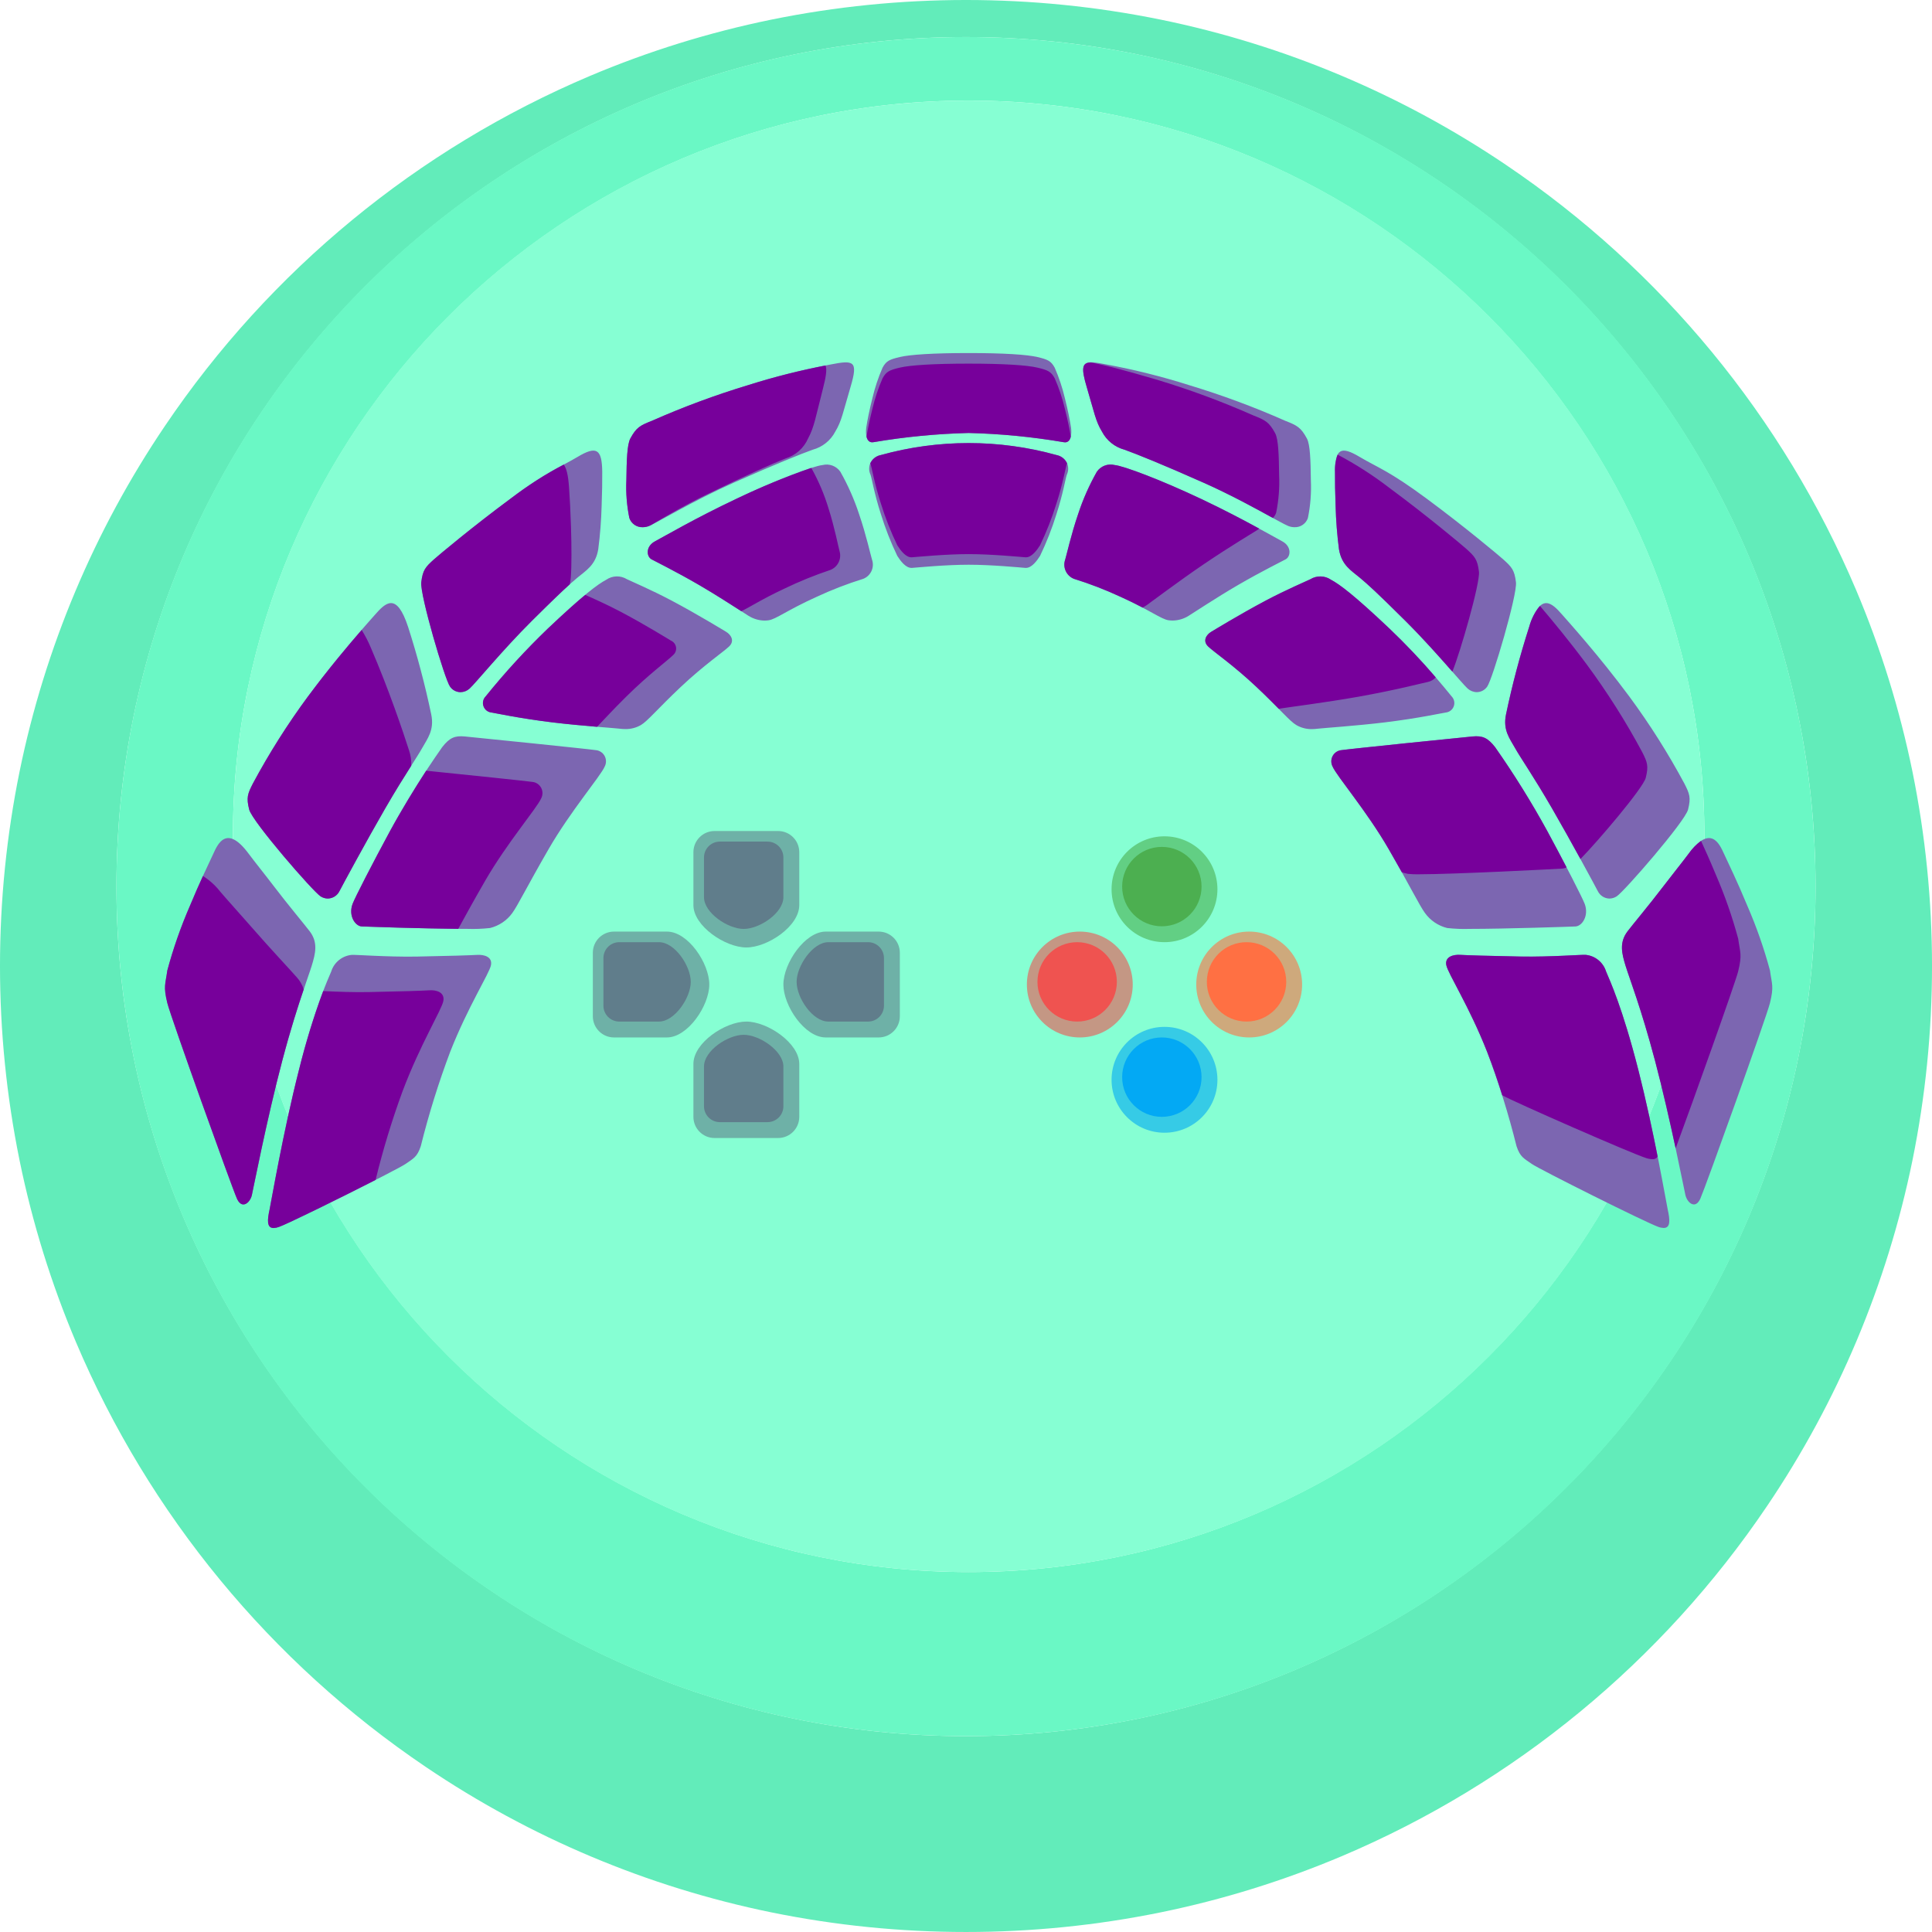
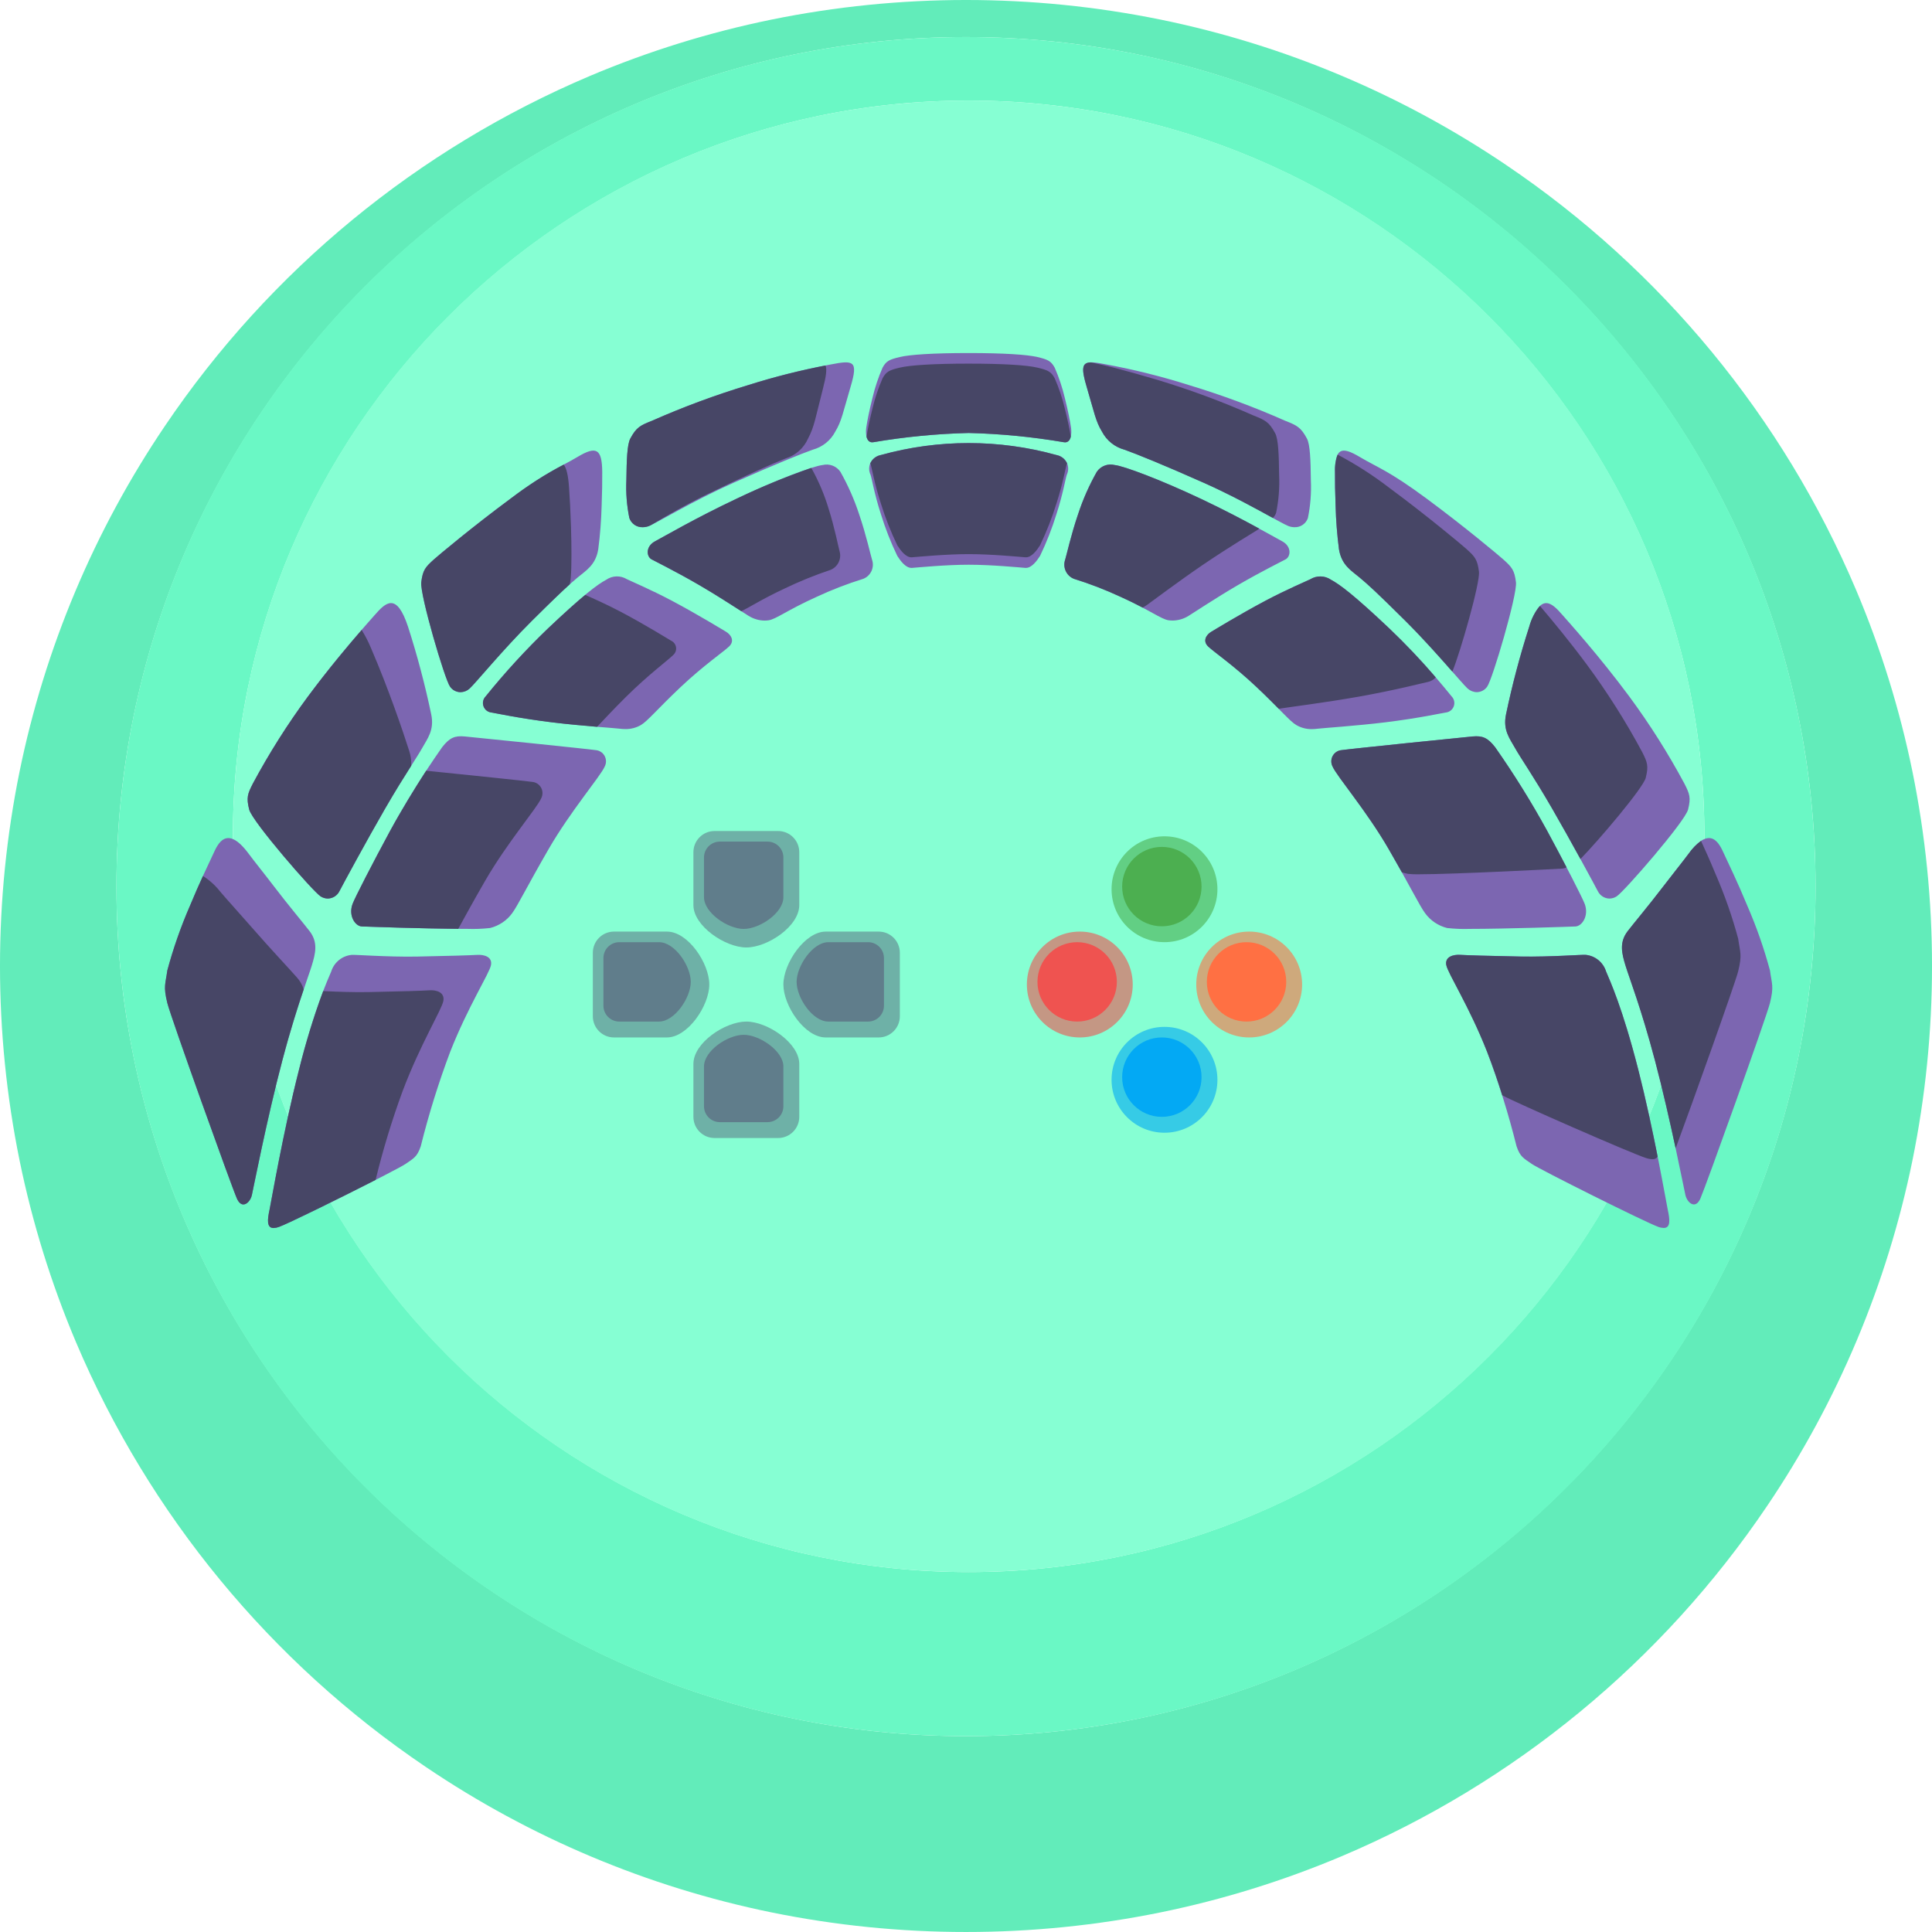
<svg xmlns="http://www.w3.org/2000/svg" width="365.001" height="364.999" viewBox="0 0 365.001 364.999">
  <g id="light-3d-bulb" transform="translate(8968.001 1118.999)">
    <path id="Path_269" data-name="Path 269" d="M7428.5,1792a183.849,183.849,0,0,1-36.78-3.708,181.506,181.506,0,0,1-65.258-27.461,183.037,183.037,0,0,1-66.122-80.295,181.551,181.551,0,0,1-10.634-34.257,184.265,184.265,0,0,1,0-73.56,181.487,181.487,0,0,1,27.46-65.257,183.031,183.031,0,0,1,80.3-66.12,181.567,181.567,0,0,1,34.257-10.634,184.278,184.278,0,0,1,73.56,0,181.493,181.493,0,0,1,65.257,27.46,183.026,183.026,0,0,1,66.121,80.294,181.592,181.592,0,0,1,10.634,34.257,184.289,184.289,0,0,1,0,73.56,181.511,181.511,0,0,1-27.46,65.257,183.042,183.042,0,0,1-80.294,66.121,181.585,181.585,0,0,1-34.257,10.634A183.841,183.841,0,0,1,7428.5,1792Zm0-358c-88.5,0-160.5,72-160.5,160.5s72,160.5,160.5,160.5,160.5-72,160.5-160.5S7517,1434,7428.5,1434Z" transform="translate(-16214 -2546)" fill="#62ecba" />
    <path id="Path_270" data-name="Path 270" d="M7406.5,1748a161.681,161.681,0,0,1-32.347-3.261,159.617,159.617,0,0,1-57.391-24.15,160.959,160.959,0,0,1-58.149-70.615,159.69,159.69,0,0,1-9.352-30.127,162.067,162.067,0,0,1,0-64.693,159.632,159.632,0,0,1,24.149-57.391,160.966,160.966,0,0,1,70.615-58.15,159.689,159.689,0,0,1,30.128-9.352,162.066,162.066,0,0,1,64.692,0,159.615,159.615,0,0,1,57.391,24.15,160.962,160.962,0,0,1,58.15,70.615,159.723,159.723,0,0,1,9.352,30.128,162.067,162.067,0,0,1,0,64.693,159.623,159.623,0,0,1-24.15,57.391,160.975,160.975,0,0,1-70.615,58.15,159.676,159.676,0,0,1-30.128,9.352A161.667,161.667,0,0,1,7406.5,1748Zm.5-309c-76.645,0-139,62.355-139,139s62.355,139,139,139,139-62.355,139-139S7483.645,1439,7407,1439Z" transform="translate(-16192 -2539)" fill="#6af8c5" />
    <path id="Path_271" data-name="Path 271" d="M139,0A139,139,0,1,1,0,139,139,139,0,0,1,139,0Z" transform="translate(-8924 -1100)" fill="#86ffd3" />
    <g id="Group_150" data-name="Group 150" transform="translate(0.5 -497)">
      <path id="Path_209" data-name="Path 209" d="M5,0H15c4.006,0,8,6,8,10s-4.058,10-8,10H5a4,4,0,0,1-4-4V4A4,4,0,0,1,5,0Z" transform="translate(-8857.5 -446)" fill="#6eb1a7" />
      <path id="Path_210" data-name="Path 210" d="M4,0h7.5c3,0,6,4.5,6,7.5s-3.044,7.5-6,7.5H4a3,3,0,0,1-3-3V3A3,3,0,0,1,4,0Z" transform="translate(-8855.5 -444)" fill="#607d8b" />
      <path id="Path_209-2" data-name="Path 209" d="M5,0H15c4.006,0,8,6,8,10s-4.058,10-8,10H5a4,4,0,0,1-4-4V4A4,4,0,0,1,5,0Z" transform="translate(-8817.5 -466) rotate(90)" fill="#6eb1a7" />
      <path id="Path_210-2" data-name="Path 210" d="M4,0h7.5c3,0,6,4.5,6,7.5s-3.044,7.5-6,7.5H4a3,3,0,0,1-3-3V3A3,3,0,0,1,4,0Z" transform="translate(-8820.5 -464) rotate(90)" fill="#607d8b" />
      <path id="Path_209-3" data-name="Path 209" d="M5,0H15c4.006,0,8,6,8,10s-4.058,10-8,10H5a4,4,0,0,1-4-4V4A4,4,0,0,1,5,0Z" transform="translate(-8797.5 -426) rotate(180)" fill="#6eb1a7" />
      <path id="Path_210-3" data-name="Path 210" d="M4,0h7.5c3,0,6,4.5,6,7.5s-3.044,7.5-6,7.5H4a3,3,0,0,1-3-3V3A3,3,0,0,1,4,0Z" transform="translate(-8800.5 -429) rotate(180)" fill="#607d8b" />
      <path id="Path_209-4" data-name="Path 209" d="M5,0H15c4.006,0,8,6,8,10s-4.058,10-8,10H5a4,4,0,0,1-4-4V4A4,4,0,0,1,5,0Z" transform="translate(-8837.5 -406) rotate(-90)" fill="#6eb1a7" />
      <path id="Path_210-4" data-name="Path 210" d="M4,0h7.5c3,0,6,4.5,6,7.5s-3.044,7.5-6,7.5H4a3,3,0,0,1-3-3V3A3,3,0,0,1,4,0Z" transform="translate(-8835.5 -409) rotate(-90)" fill="#607d8b" />
      <path id="Path_258" data-name="Path 258" d="M10,0A10,10,0,1,1,0,10,10,10,0,0,1,10,0Z" transform="translate(-8742.5 -446)" fill="#cea97c" />
      <path id="Path_256" data-name="Path 256" d="M10,0A10,10,0,1,1,0,10,10,10,0,0,1,10,0Z" transform="translate(-8758.5 -428)" fill="#36cbe6" />
      <path id="Path_262" data-name="Path 262" d="M10,0A10,10,0,1,1,0,10,10,10,0,0,1,10,0Z" transform="translate(-8758.5 -464)" fill="#62cf84" />
      <path id="Path_259" data-name="Path 259" d="M10,0A10,10,0,1,1,0,10,10,10,0,0,1,10,0Z" transform="translate(-8774.5 -446)" fill="#c49784" />
      <path id="Path_263" data-name="Path 263" d="M7.5,0A7.5,7.5,0,1,1,0,7.5,7.5,7.5,0,0,1,7.5,0Z" transform="translate(-8756.5 -462)" fill="#4caf50" />
      <path id="Path_260" data-name="Path 260" d="M7.5,0A7.5,7.5,0,1,1,0,7.5,7.5,7.5,0,0,1,7.5,0Z" transform="translate(-8740.5 -444)" fill="#ff7043" />
      <path id="Path_257" data-name="Path 257" d="M7.5,0A7.5,7.5,0,1,1,0,7.5,7.5,7.5,0,0,1,7.5,0Z" transform="translate(-8756.5 -426)" fill="#03a9f4" />
      <path id="Path_261" data-name="Path 261" d="M7.5,0A7.5,7.5,0,1,1,0,7.5,7.5,7.5,0,0,1,7.5,0Z" transform="translate(-8772.5 -444)" fill="#ef5350" />
      <path id="Path_265" data-name="Path 265" d="M299.294,165.088c-2.395-.845-22.471-10.874-23.916-11.9s-2.183-1.267-2.871-3.345a161.017,161.017,0,0,0-5.554-17.824c-3.38-8.607-7.417-14.814-7.712-16.393s1.313-2.012,2.614-1.933,5.427.209,11.412.32c2.831.052,5.822-.051,8.157-.155,2.118-.094,3.7-.189,4.13-.166a4.5,4.5,0,0,1,3.869,3.134c.755,1.809,3.091,6.82,6.092,18.575s5.29,25.193,5.556,26.4c.422,1.923.569,3.49-.755,3.491A3.155,3.155,0,0,1,299.294,165.088ZM36.929,161.809c.266-1.21,2.557-14.649,5.557-26.4s5.336-16.766,6.091-18.575a4.5,4.5,0,0,1,3.869-3.134c.432-.023,2.012.071,4.129.166,2.335.1,5.326.207,8.158.155,5.984-.112,10.112-.241,11.412-.32s2.908.354,2.613,1.933-4.331,7.786-7.712,16.393a161.225,161.225,0,0,0-5.554,17.824c-.687,2.078-1.426,2.324-2.87,3.345s-21.521,11.051-23.916,11.9a3.155,3.155,0,0,1-1.021.212C36.361,165.3,36.507,163.732,36.929,161.809Zm267.5-2.661c-.194-.768-2.8-14.258-5.794-25.6-2.576-9.743-4.82-15.484-5.527-17.794s-1.236-4.394.385-6.516c1.039-1.363,4.024-4.912,6.69-8.41,1.778-2.332,3.723-4.736,4.833-6.234,4.183-5.647,5.859-1.809,6.683,0s2.416,5,4.446,9.905a87.553,87.553,0,0,1,4.242,12.142c.357,2.62.778,2.976,0,6.159-.632,2.59-12.191,34.8-13.142,36.927-.36.808-.8,1.12-1.23,1.12C305.316,160.849,304.649,160.012,304.431,159.148Zm-273.677.581C29.8,157.6,18.244,125.393,17.612,122.8c-.778-3.182-.357-3.539,0-6.159A87.553,87.553,0,0,1,21.854,104.5c2.03-4.9,3.622-8.1,4.446-9.905s2.5-5.647,6.682,0c1.11,1.5,3.055,3.9,4.832,6.233,2.667,3.5,5.65,7.048,6.691,8.41,1.621,2.122,1.092,4.207.385,6.516s-2.951,8.05-5.527,17.794c-3,11.34-5.6,24.83-5.794,25.6-.218.864-.885,1.7-1.586,1.7C31.555,160.849,31.114,160.537,30.754,159.729Zm228.661-51.1a7.347,7.347,0,0,1-4.194-2.825c-1.1-1.517-2.714-4.9-6.881-12.109S238.563,79.977,237.76,78.13a2.127,2.127,0,0,1,1.722-3.114c.973-.167,22.93-2.421,24.742-2.58s2.819.2,4.247,2.039a168.848,168.848,0,0,1,9.859,15.854c3.365,6.217,6.629,12.584,7.061,13.746.827,2.227-.489,4.2-1.754,4.257-.951.045-13.206.459-19.949.459A29.328,29.328,0,0,1,259.415,108.627Zm-205.052-.3c-1.265-.059-2.58-2.03-1.753-4.257.431-1.162,3.7-7.529,7.061-13.745a168.615,168.615,0,0,1,9.858-15.855c1.428-1.843,2.435-2.2,4.247-2.04s23.77,2.414,24.742,2.581a2.127,2.127,0,0,1,1.723,3.114c-.8,1.847-6.412,8.352-10.579,15.564s-5.784,10.591-6.881,12.109a7.349,7.349,0,0,1-4.195,2.825,29.326,29.326,0,0,1-4.272.163C67.569,108.791,55.315,108.377,54.363,108.332Zm233.5-6.673c-.638-1.236-5.087-9.473-8.643-15.622s-5.965-9.568-6.974-11.38-2.343-3.4-1.728-6.374a163.556,163.556,0,0,1,4.372-16.535c2.176-6.611,4.216-4.645,6.311-2.244,1.071,1.228,6.846,7.6,12.607,15.373a135.847,135.847,0,0,1,10.419,16.471c.988,1.947,1.259,2.632.689,4.9s-12.071,15.5-13.488,16.4a2.556,2.556,0,0,1-1.369.417A2.5,2.5,0,0,1,287.866,101.66Zm-241.3.986c-1.417-.893-12.919-14.132-13.488-16.4s-.3-2.953.689-4.9a136.089,136.089,0,0,1,10.42-16.472c5.76-7.769,11.535-14.145,12.606-15.372,2.1-2.4,4.135-4.368,6.311,2.244a163.37,163.37,0,0,1,4.373,16.535c.614,2.972-.72,4.562-1.729,6.374s-3.417,5.229-6.973,11.379-8,14.387-8.643,15.623a2.5,2.5,0,0,1-2.2,1.4A2.556,2.556,0,0,1,46.568,102.645Zm56.44-31.681c-.715-.1-7.309-.533-12.712-1.2-6.33-.775-10.837-1.772-11.462-1.855a1.8,1.8,0,0,1-1.067-3.063,137.834,137.834,0,0,1,11.77-12.829c6.683-6.324,9.394-8.331,11.008-9.189a3.576,3.576,0,0,1,3.908-.094c.65.322,4.568,1.987,8.4,4.017,4.986,2.642,9.94,5.683,10.331,5.914.9.529,1.682,1.714.564,2.775s-4.78,3.543-9.149,7.663-6.253,6.454-7.52,7.185a5.666,5.666,0,0,1-2.914.755A8.451,8.451,0,0,1,103.008,70.964Zm127.915-.671c-1.265-.732-3.149-3.065-7.519-7.185s-8.033-6.6-9.15-7.663-.333-2.245.565-2.775c.391-.23,5.344-3.271,10.331-5.915,3.83-2.029,7.748-3.694,8.4-4.017a3.578,3.578,0,0,1,3.908.095c1.614.858,4.324,2.865,11.008,9.189a138.012,138.012,0,0,1,11.77,12.828,1.8,1.8,0,0,1-1.067,3.064c-.626.083-5.133,1.08-11.463,1.855-5.4.662-12,1.1-12.711,1.2a8.472,8.472,0,0,1-1.154.084A5.673,5.673,0,0,1,230.923,70.293Zm32.36-6.9c-1.039-.925-6.292-7.353-11.757-12.78s-7.068-6.872-8.658-8.2-3.406-2.336-3.9-5.331a79.958,79.958,0,0,1-.641-8.226c-.092-2.475-.129-4.643-.113-6.388.041-4.438,1.15-4.932,4.652-2.849s5.468,2.567,12.63,7.859,13.72,10.792,14.512,11.507c1.62,1.463,2.119,2.007,2.4,4.326s-4.44,18.385-5.443,19.726A2.42,2.42,0,0,1,265,64.067,2.607,2.607,0,0,1,263.283,63.392Zm-192.25-.358c-1-1.341-5.723-17.407-5.443-19.726s.779-2.863,2.4-4.326c.792-.715,7.351-6.214,14.512-11.507s9.129-5.775,12.63-7.859,4.611-1.589,4.651,2.849c.016,1.744-.021,3.911-.113,6.387a79.958,79.958,0,0,1-.641,8.226c-.492,2.994-2.307,4-3.9,5.331s-3.193,2.775-8.658,8.2S75.755,62.467,74.716,63.392A2.607,2.607,0,0,1,73,64.067,2.42,2.42,0,0,1,71.033,63.034Zm56.4-13.379c-.583-.345-5.206-3.416-9.292-5.794-4.566-2.658-8.594-4.621-9.074-4.9-.962-.562-1.1-2.441.683-3.392s7.655-4.381,15.268-7.983,14.624-6.244,16.387-6.425a3.152,3.152,0,0,1,3.37,1.274,44.081,44.081,0,0,1,3.539,8.02c1.317,3.829,2.215,7.892,2.436,8.568a2.882,2.882,0,0,1-1.633,3.628,70.441,70.441,0,0,0-8.81,3.4c-5.592,2.525-7.7,4.246-9.105,4.44a5.7,5.7,0,0,1-.77.053A5.776,5.776,0,0,1,127.438,49.655Zm79.355.832c-1.409-.193-3.514-1.913-9.105-4.439a70.6,70.6,0,0,0-8.81-3.4,2.883,2.883,0,0,1-1.633-3.628c.221-.676,1.12-4.738,2.435-8.569a44.054,44.054,0,0,1,3.54-8.018,3.151,3.151,0,0,1,3.37-1.275c1.763.18,8.774,2.824,16.387,6.425s13.484,7.033,15.268,7.983,1.645,2.831.683,3.392c-.48.28-4.508,2.243-9.074,4.9-4.086,2.378-8.708,5.45-9.292,5.794a5.77,5.77,0,0,1-3,.886A5.675,5.675,0,0,1,206.793,50.486ZM155.517,38.321a57.2,57.2,0,0,1-3.1-7.9c-1.264-3.913-1.684-6.669-1.955-7.437a2.618,2.618,0,0,1,1.955-3.716,61.981,61.981,0,0,1,33.175,0,2.616,2.616,0,0,1,1.955,3.714c-.271.768-.691,3.524-1.955,7.437a57.2,57.2,0,0,1-3.1,7.9c-.6.94-1.575,2.272-2.666,2.272-.033,0-.068,0-.1,0-1.134-.086-6.384-.6-10.716-.6s-9.581.516-10.714.6c-.034,0-.067,0-.1,0C157.092,40.593,156.117,39.262,155.517,38.321ZM229.4,32.682c-1.418-.548-8.26-4.731-15.928-8.148s-12.889-5.517-15.029-6.275a6.776,6.776,0,0,1-4.258-3.423c-1.2-1.967-1.454-3.629-2.9-8.492s-.616-5.046,3.785-4.181a130.377,130.377,0,0,1,15.582,3.9,157.974,157.974,0,0,1,18.175,6.74c2.219.874,2.937,1.232,4.08,3.344.608,1.126.7,4.118.747,7.873a28.933,28.933,0,0,1-.563,7.154,2.565,2.565,0,0,1-2.522,1.729A3.257,3.257,0,0,1,229.4,32.682ZM104.9,31.172a28.857,28.857,0,0,1-.564-7.153c.046-3.757.139-6.748.748-7.873,1.142-2.113,1.859-2.47,4.08-3.344a157.9,157.9,0,0,1,18.175-6.74,130.625,130.625,0,0,1,15.581-3.9c4.4-.866,5.227-.683,3.785,4.181s-1.7,6.526-2.9,8.492a6.778,6.778,0,0,1-4.258,3.423c-2.141.758-7.361,2.858-15.029,6.276s-14.511,7.6-15.929,8.148a3.256,3.256,0,0,1-1.17.22A2.566,2.566,0,0,1,104.9,31.172Zm82.056-14.329A125.43,125.43,0,0,0,169,15.1v0a125.561,125.561,0,0,0-17.959,1.738c-1.391.264-1.557-1.544-1.382-2.762s.577-3.249,1.165-5.58a33.778,33.778,0,0,1,1.91-5.728c.7-1.3,1.332-1.557,3.264-2.018S162.335,0,169,0s11.072.294,13,.756,2.56.716,3.264,2.018a33.861,33.861,0,0,1,1.91,5.728c.589,2.331.987,4.361,1.165,5.58.164,1.137.03,2.788-1.122,2.788A1.364,1.364,0,0,1,186.959,16.844Z" transform="translate(-8954.5 -555.3)" fill="#7c66b1" />
-       <path id="Path_264" data-name="Path 264" d="M36.929,161.809c.265-1.21,2.556-14.649,5.556-26.4a134.482,134.482,0,0,1,4.574-14.869l.518.024c2.335.108,5.325.216,8.157.162,5.984-.116,10.111-.251,11.411-.334s2.908.369,2.614,2.013-4.332,8.108-7.712,17.072a155.27,155.27,0,0,0-5.089,16.739c-6.56,3.352-16.6,8.293-18.252,8.875a3.151,3.151,0,0,1-1.021.212C36.36,165.3,36.507,163.732,36.929,161.809Zm-6.176-2.08C29.8,157.6,18.243,125.393,17.611,122.8c-.777-3.182-.357-3.54,0-6.159A87.553,87.553,0,0,1,21.853,104.5c.932-2.251,1.772-4.142,2.488-5.7a12.673,12.673,0,0,1,3.243,2.928c1.4,1.655,3.845,4.323,6.088,6.9,3.365,3.868,7.1,7.818,8.412,9.325a5.985,5.985,0,0,1,1.294,2.265c-1.046,3.088-2.471,7.49-4.016,13.332-3,11.34-5.6,24.83-5.794,25.6-.218.864-.884,1.7-1.585,1.7C31.555,160.849,31.114,160.538,30.753,159.729ZM297,152.088c-2.706-.839-25.246-10.723-27.194-11.871-.791-2.544-1.747-5.369-2.856-8.195-3.382-8.607-7.418-14.814-7.713-16.393s1.313-2.012,2.615-1.933,5.427.209,11.41.32c2.831.052,5.822-.051,8.158-.155,2.119-.094,3.7-.189,4.13-.166a4.5,4.5,0,0,1,3.869,3.134c.756,1.809,3.091,6.82,6.091,18.574,1.427,5.589,2.693,11.559,3.657,16.413a1.059,1.059,0,0,1-1,.482A4.034,4.034,0,0,1,297,152.088Zm1.633-18.538c-2.576-9.743-4.821-15.484-5.528-17.794s-1.236-4.394.384-6.516c1.04-1.363,4.024-4.912,6.691-8.41,1.778-2.332,3.723-4.736,4.832-6.234a10.135,10.135,0,0,1,2.351-2.43c.775,1.675,1.717,3.771,2.778,6.336a87.552,87.552,0,0,1,4.242,12.141c.357,2.62.778,2.976,0,6.159-.523,2.144-8.531,24.574-11.815,33.45C301.525,145.376,300.13,139.2,298.638,133.55ZM54.363,108.332c-1.265-.059-2.581-2.03-1.754-4.257.432-1.162,3.7-7.529,7.061-13.745,2.052-3.79,4.735-8.167,6.841-11.424,7.029.714,19.286,1.985,20.007,2.109a2.128,2.128,0,0,1,1.722,3.114c-.8,1.848-6.412,8.352-10.579,15.564-2.426,4.2-3.989,7.1-5.087,9.09C65.657,108.726,55.238,108.374,54.363,108.332Zm-7.795-5.687c-1.417-.893-12.919-14.132-13.488-16.4s-.3-2.953.689-4.9A135.823,135.823,0,0,1,44.188,64.877c3.839-5.176,7.682-9.734,10.139-12.562a23.033,23.033,0,0,1,1.757,3.412c3.365,7.8,6.1,15.908,7.2,19.363a7.671,7.671,0,0,1,.407,2.885c-1.235,1.939-2.889,4.556-4.916,8.06-3.556,6.15-8,14.387-8.643,15.623a2.505,2.505,0,0,1-2.2,1.4A2.56,2.56,0,0,1,46.568,102.645Zm205.416-4.254q-.593-.126-1.144-.3c-.714-1.279-1.54-2.739-2.5-4.4-4.167-7.212-9.775-13.717-10.579-15.564a2.127,2.127,0,0,1,1.722-3.114c.972-.167,22.93-2.421,24.742-2.58s2.819.2,4.247,2.039a168.5,168.5,0,0,1,9.858,15.854c1.275,2.356,2.537,4.734,3.634,6.842a2.156,2.156,0,0,1-.824.231c-1.312.082-20.461,1.075-27.063,1.075A14.534,14.534,0,0,1,251.984,98.391Zm27.239-12.353c-3.556-6.15-5.965-9.568-6.974-11.38s-2.342-3.4-1.729-6.374a163.368,163.368,0,0,1,4.373-16.535,9.777,9.777,0,0,1,2.042-3.968c2.408,2.819,5.644,6.738,8.875,11.1A135.723,135.723,0,0,1,296.23,75.349c.989,1.947,1.26,2.632.69,4.9-.489,1.945-9.03,11.973-12.337,15.34C282.956,92.626,280.981,89.077,279.223,86.037ZM90.3,69.769c-6.33-.775-10.837-1.772-11.462-1.855a1.8,1.8,0,0,1-1.067-3.063A137.756,137.756,0,0,1,89.536,52.023c3.1-2.934,5.347-4.939,7.025-6.332,1.446.637,4.111,1.818,6.723,3.2,4.584,2.42,9.123,5.231,9.482,5.444a1.629,1.629,0,0,1,.434,2.7c-1.085,1.08-4.6,3.64-8.844,7.833-2.635,2.6-4.345,4.5-5.554,5.745C96.326,70.4,93.146,70.118,90.3,69.769Zm133.109-6.661c-4.371-4.119-8.034-6.6-9.151-7.663s-.333-2.245.564-2.775c.392-.23,5.345-3.271,10.333-5.915,3.829-2.029,7.747-3.694,8.4-4.017a3.58,3.58,0,0,1,3.909.095c1.614.858,4.324,2.865,11.007,9.189a123.144,123.144,0,0,1,8.772,9.247,2.635,2.635,0,0,1-1.456.86c-.717.133-5.912,1.512-13.162,2.8-6.189,1.1-13.712,2.048-14.533,2.2-.168.032-.336.061-.5.085C226.51,66.126,225.158,64.76,223.405,63.108ZM71.033,63.034c-1-1.341-5.723-17.407-5.443-19.726s.779-2.863,2.4-4.326c.792-.715,7.351-6.214,14.512-11.507a68.488,68.488,0,0,1,10-6.4c.545.714.844,2.093,1,4.264.149,2.044.276,4.58.37,7.473.115,3.562.135,7.48-.035,9.586a8.8,8.8,0,0,1-.2,1.3c-1.364,1.223-3.3,3.069-7.169,6.914-5.464,5.427-10.718,11.855-11.757,12.78A2.6,2.6,0,0,1,73,64.066,2.417,2.417,0,0,1,71.033,63.034ZM251.526,50.612c-5.465-5.427-7.067-6.872-8.657-8.2s-3.406-2.336-3.9-5.331a80.214,80.214,0,0,1-.641-8.226c-.092-2.475-.13-4.643-.113-6.388a7.865,7.865,0,0,1,.495-3.272,68.544,68.544,0,0,1,9.787,6.283c7.16,5.293,13.72,10.792,14.512,11.506,1.62,1.463,2.12,2.007,2.4,4.326.251,2.081-3.523,15.23-5.027,18.878C258.116,57.606,254.86,53.924,251.526,50.612Zm-133.38-6.752c-4.566-2.658-8.594-4.621-9.074-4.9-.962-.562-1.1-2.441.683-3.392s7.655-4.381,15.268-7.983a132.1,132.1,0,0,1,14.218-5.872c.039.045.077.092.116.14a38.327,38.327,0,0,1,3.176,7.519c1.152,3.6,1.89,7.445,2.083,8.081a2.919,2.919,0,0,1-1.716,3.514,74.951,74.951,0,0,0-8.708,3.538c-4.492,2.108-6.729,3.632-8.15,4.257C124.239,47.6,121.056,45.554,118.146,43.861Zm79.542,2.187a70.483,70.483,0,0,0-8.811-3.4,2.884,2.884,0,0,1-1.633-3.628c.221-.676,1.12-4.738,2.436-8.569a44.142,44.142,0,0,1,3.539-8.018,3.153,3.153,0,0,1,3.37-1.275c1.762.18,8.773,2.824,16.386,6.425,4.352,2.058,8.134,4.062,10.909,5.577a1.759,1.759,0,0,1-.268.225c-.546.372-5.092,3.046-10.291,6.575-4.649,3.156-9.953,7.164-10.619,7.621q-.412.283-.826.514C200.75,47.5,199.379,46.811,197.688,46.048Zm-17.973-7.459c-1.134-.086-6.384-.6-10.715-.6s-9.582.516-10.714.6-2.15-1.3-2.768-2.267a57.328,57.328,0,0,1-3.1-7.9c-1.264-3.913-1.684-6.669-1.954-7.438-.017-.049-.033-.1-.049-.148a2.854,2.854,0,0,1,2-1.568,61.981,61.981,0,0,1,33.175,0,2.857,2.857,0,0,1,2.005,1.566c-.015.049-.032.1-.049.148-.272.769-.692,3.524-1.956,7.438a57.2,57.2,0,0,1-3.1,7.9c-.6.941-1.574,2.272-2.665,2.272C179.782,38.593,179.749,38.591,179.715,38.588ZM104.9,31.172a28.876,28.876,0,0,1-.563-7.153c.046-3.757.139-6.748.747-7.874,1.143-2.112,1.86-2.47,4.08-3.344A158.314,158.314,0,0,1,127.34,6.062a130.3,130.3,0,0,1,14.62-3.71c.3.74.1,2.092-.483,4.357-1.394,5.4-1.634,7.252-2.813,9.43a6.794,6.794,0,0,1-4.228,3.77c-2.134.823-7.339,3.111-14.979,6.841-3.926,1.916-7.631,4.059-10.5,5.772-.144.069-.266.123-.362.16a3.256,3.256,0,0,1-1.17.22A2.567,2.567,0,0,1,104.9,31.172Zm108.572-6.638c-7.668-3.416-12.888-5.517-15.029-6.275a6.774,6.774,0,0,1-4.257-3.423c-1.2-1.967-1.455-3.629-2.9-8.492-1.021-3.447-.9-4.543.817-4.581,2.783.571,5.564,1.25,12.55,3.3a157.928,157.928,0,0,1,18.174,6.74c2.22.874,2.938,1.232,4.081,3.344.608,1.126.7,4.118.747,7.873a28.933,28.933,0,0,1-.563,7.154,2.522,2.522,0,0,1-.612.986C223.477,29.51,218.665,26.846,213.475,24.534Zm-26.517-7.691A125.4,125.4,0,0,0,169,15.1v0a125.592,125.592,0,0,0-17.959,1.738c-.778.148-1.173-.355-1.338-1.039.194-1.237.577-3.14,1.122-5.3a33.837,33.837,0,0,1,1.911-5.728c.7-1.3,1.331-1.557,3.263-2.018S162.334,2,169,2s11.072.294,13,.756,2.559.716,3.263,2.018a33.776,33.776,0,0,1,1.91,5.728c.547,2.163.93,4.066,1.124,5.3-.147.6-.471,1.066-1.08,1.066A1.373,1.373,0,0,1,186.958,16.844Z" transform="translate(-8954.5 -555.3)" fill="#77009b" />
+       <path id="Path_264" data-name="Path 264" d="M36.929,161.809c.265-1.21,2.556-14.649,5.556-26.4a134.482,134.482,0,0,1,4.574-14.869l.518.024c2.335.108,5.325.216,8.157.162,5.984-.116,10.111-.251,11.411-.334s2.908.369,2.614,2.013-4.332,8.108-7.712,17.072a155.27,155.27,0,0,0-5.089,16.739c-6.56,3.352-16.6,8.293-18.252,8.875a3.151,3.151,0,0,1-1.021.212C36.36,165.3,36.507,163.732,36.929,161.809Zm-6.176-2.08C29.8,157.6,18.243,125.393,17.611,122.8c-.777-3.182-.357-3.54,0-6.159A87.553,87.553,0,0,1,21.853,104.5c.932-2.251,1.772-4.142,2.488-5.7a12.673,12.673,0,0,1,3.243,2.928c1.4,1.655,3.845,4.323,6.088,6.9,3.365,3.868,7.1,7.818,8.412,9.325a5.985,5.985,0,0,1,1.294,2.265c-1.046,3.088-2.471,7.49-4.016,13.332-3,11.34-5.6,24.83-5.794,25.6-.218.864-.884,1.7-1.585,1.7C31.555,160.849,31.114,160.538,30.753,159.729ZM297,152.088c-2.706-.839-25.246-10.723-27.194-11.871-.791-2.544-1.747-5.369-2.856-8.195-3.382-8.607-7.418-14.814-7.713-16.393s1.313-2.012,2.615-1.933,5.427.209,11.41.32c2.831.052,5.822-.051,8.158-.155,2.119-.094,3.7-.189,4.13-.166a4.5,4.5,0,0,1,3.869,3.134c.756,1.809,3.091,6.82,6.091,18.574,1.427,5.589,2.693,11.559,3.657,16.413a1.059,1.059,0,0,1-1,.482A4.034,4.034,0,0,1,297,152.088Zm1.633-18.538c-2.576-9.743-4.821-15.484-5.528-17.794s-1.236-4.394.384-6.516c1.04-1.363,4.024-4.912,6.691-8.41,1.778-2.332,3.723-4.736,4.832-6.234a10.135,10.135,0,0,1,2.351-2.43c.775,1.675,1.717,3.771,2.778,6.336a87.552,87.552,0,0,1,4.242,12.141c.357,2.62.778,2.976,0,6.159-.523,2.144-8.531,24.574-11.815,33.45C301.525,145.376,300.13,139.2,298.638,133.55ZM54.363,108.332c-1.265-.059-2.581-2.03-1.754-4.257.432-1.162,3.7-7.529,7.061-13.745,2.052-3.79,4.735-8.167,6.841-11.424,7.029.714,19.286,1.985,20.007,2.109a2.128,2.128,0,0,1,1.722,3.114c-.8,1.848-6.412,8.352-10.579,15.564-2.426,4.2-3.989,7.1-5.087,9.09C65.657,108.726,55.238,108.374,54.363,108.332Zm-7.795-5.687c-1.417-.893-12.919-14.132-13.488-16.4s-.3-2.953.689-4.9A135.823,135.823,0,0,1,44.188,64.877c3.839-5.176,7.682-9.734,10.139-12.562a23.033,23.033,0,0,1,1.757,3.412c3.365,7.8,6.1,15.908,7.2,19.363a7.671,7.671,0,0,1,.407,2.885c-1.235,1.939-2.889,4.556-4.916,8.06-3.556,6.15-8,14.387-8.643,15.623a2.505,2.505,0,0,1-2.2,1.4A2.56,2.56,0,0,1,46.568,102.645Zm205.416-4.254q-.593-.126-1.144-.3c-.714-1.279-1.54-2.739-2.5-4.4-4.167-7.212-9.775-13.717-10.579-15.564a2.127,2.127,0,0,1,1.722-3.114c.972-.167,22.93-2.421,24.742-2.58s2.819.2,4.247,2.039a168.5,168.5,0,0,1,9.858,15.854c1.275,2.356,2.537,4.734,3.634,6.842a2.156,2.156,0,0,1-.824.231c-1.312.082-20.461,1.075-27.063,1.075A14.534,14.534,0,0,1,251.984,98.391Zm27.239-12.353c-3.556-6.15-5.965-9.568-6.974-11.38s-2.342-3.4-1.729-6.374a163.368,163.368,0,0,1,4.373-16.535,9.777,9.777,0,0,1,2.042-3.968c2.408,2.819,5.644,6.738,8.875,11.1A135.723,135.723,0,0,1,296.23,75.349c.989,1.947,1.26,2.632.69,4.9-.489,1.945-9.03,11.973-12.337,15.34C282.956,92.626,280.981,89.077,279.223,86.037ZM90.3,69.769c-6.33-.775-10.837-1.772-11.462-1.855a1.8,1.8,0,0,1-1.067-3.063A137.756,137.756,0,0,1,89.536,52.023c3.1-2.934,5.347-4.939,7.025-6.332,1.446.637,4.111,1.818,6.723,3.2,4.584,2.42,9.123,5.231,9.482,5.444a1.629,1.629,0,0,1,.434,2.7c-1.085,1.08-4.6,3.64-8.844,7.833-2.635,2.6-4.345,4.5-5.554,5.745C96.326,70.4,93.146,70.118,90.3,69.769Zm133.109-6.661c-4.371-4.119-8.034-6.6-9.151-7.663s-.333-2.245.564-2.775c.392-.23,5.345-3.271,10.333-5.915,3.829-2.029,7.747-3.694,8.4-4.017a3.58,3.58,0,0,1,3.909.095c1.614.858,4.324,2.865,11.007,9.189a123.144,123.144,0,0,1,8.772,9.247,2.635,2.635,0,0,1-1.456.86c-.717.133-5.912,1.512-13.162,2.8-6.189,1.1-13.712,2.048-14.533,2.2-.168.032-.336.061-.5.085C226.51,66.126,225.158,64.76,223.405,63.108ZM71.033,63.034c-1-1.341-5.723-17.407-5.443-19.726s.779-2.863,2.4-4.326c.792-.715,7.351-6.214,14.512-11.507a68.488,68.488,0,0,1,10-6.4c.545.714.844,2.093,1,4.264.149,2.044.276,4.58.37,7.473.115,3.562.135,7.48-.035,9.586a8.8,8.8,0,0,1-.2,1.3c-1.364,1.223-3.3,3.069-7.169,6.914-5.464,5.427-10.718,11.855-11.757,12.78A2.6,2.6,0,0,1,73,64.066,2.417,2.417,0,0,1,71.033,63.034ZM251.526,50.612c-5.465-5.427-7.067-6.872-8.657-8.2s-3.406-2.336-3.9-5.331a80.214,80.214,0,0,1-.641-8.226c-.092-2.475-.13-4.643-.113-6.388a7.865,7.865,0,0,1,.495-3.272,68.544,68.544,0,0,1,9.787,6.283c7.16,5.293,13.72,10.792,14.512,11.506,1.62,1.463,2.12,2.007,2.4,4.326.251,2.081-3.523,15.23-5.027,18.878C258.116,57.606,254.86,53.924,251.526,50.612Zm-133.38-6.752c-4.566-2.658-8.594-4.621-9.074-4.9-.962-.562-1.1-2.441.683-3.392s7.655-4.381,15.268-7.983a132.1,132.1,0,0,1,14.218-5.872c.039.045.077.092.116.14a38.327,38.327,0,0,1,3.176,7.519c1.152,3.6,1.89,7.445,2.083,8.081a2.919,2.919,0,0,1-1.716,3.514,74.951,74.951,0,0,0-8.708,3.538c-4.492,2.108-6.729,3.632-8.15,4.257C124.239,47.6,121.056,45.554,118.146,43.861Zm79.542,2.187a70.483,70.483,0,0,0-8.811-3.4,2.884,2.884,0,0,1-1.633-3.628c.221-.676,1.12-4.738,2.436-8.569a44.142,44.142,0,0,1,3.539-8.018,3.153,3.153,0,0,1,3.37-1.275c1.762.18,8.773,2.824,16.386,6.425,4.352,2.058,8.134,4.062,10.909,5.577a1.759,1.759,0,0,1-.268.225c-.546.372-5.092,3.046-10.291,6.575-4.649,3.156-9.953,7.164-10.619,7.621q-.412.283-.826.514C200.75,47.5,199.379,46.811,197.688,46.048Zm-17.973-7.459c-1.134-.086-6.384-.6-10.715-.6s-9.582.516-10.714.6-2.15-1.3-2.768-2.267a57.328,57.328,0,0,1-3.1-7.9c-1.264-3.913-1.684-6.669-1.954-7.438-.017-.049-.033-.1-.049-.148a2.854,2.854,0,0,1,2-1.568,61.981,61.981,0,0,1,33.175,0,2.857,2.857,0,0,1,2.005,1.566c-.015.049-.032.1-.049.148-.272.769-.692,3.524-1.956,7.438a57.2,57.2,0,0,1-3.1,7.9c-.6.941-1.574,2.272-2.665,2.272C179.782,38.593,179.749,38.591,179.715,38.588ZM104.9,31.172a28.876,28.876,0,0,1-.563-7.153c.046-3.757.139-6.748.747-7.874,1.143-2.112,1.86-2.47,4.08-3.344A158.314,158.314,0,0,1,127.34,6.062a130.3,130.3,0,0,1,14.62-3.71c.3.74.1,2.092-.483,4.357-1.394,5.4-1.634,7.252-2.813,9.43a6.794,6.794,0,0,1-4.228,3.77c-2.134.823-7.339,3.111-14.979,6.841-3.926,1.916-7.631,4.059-10.5,5.772-.144.069-.266.123-.362.16a3.256,3.256,0,0,1-1.17.22A2.567,2.567,0,0,1,104.9,31.172Zm108.572-6.638c-7.668-3.416-12.888-5.517-15.029-6.275a6.774,6.774,0,0,1-4.257-3.423c-1.2-1.967-1.455-3.629-2.9-8.492-1.021-3.447-.9-4.543.817-4.581,2.783.571,5.564,1.25,12.55,3.3a157.928,157.928,0,0,1,18.174,6.74c2.22.874,2.938,1.232,4.081,3.344.608,1.126.7,4.118.747,7.873a28.933,28.933,0,0,1-.563,7.154,2.522,2.522,0,0,1-.612.986C223.477,29.51,218.665,26.846,213.475,24.534Zm-26.517-7.691A125.4,125.4,0,0,0,169,15.1v0a125.592,125.592,0,0,0-17.959,1.738c-.778.148-1.173-.355-1.338-1.039.194-1.237.577-3.14,1.122-5.3a33.837,33.837,0,0,1,1.911-5.728c.7-1.3,1.331-1.557,3.263-2.018S162.334,2,169,2s11.072.294,13,.756,2.559.716,3.263,2.018a33.776,33.776,0,0,1,1.91,5.728c.547,2.163.93,4.066,1.124,5.3-.147.6-.471,1.066-1.08,1.066A1.373,1.373,0,0,1,186.958,16.844Z" transform="translate(-8954.5 -555.3)" fill="#474666" />
    </g>
  </g>
</svg>
